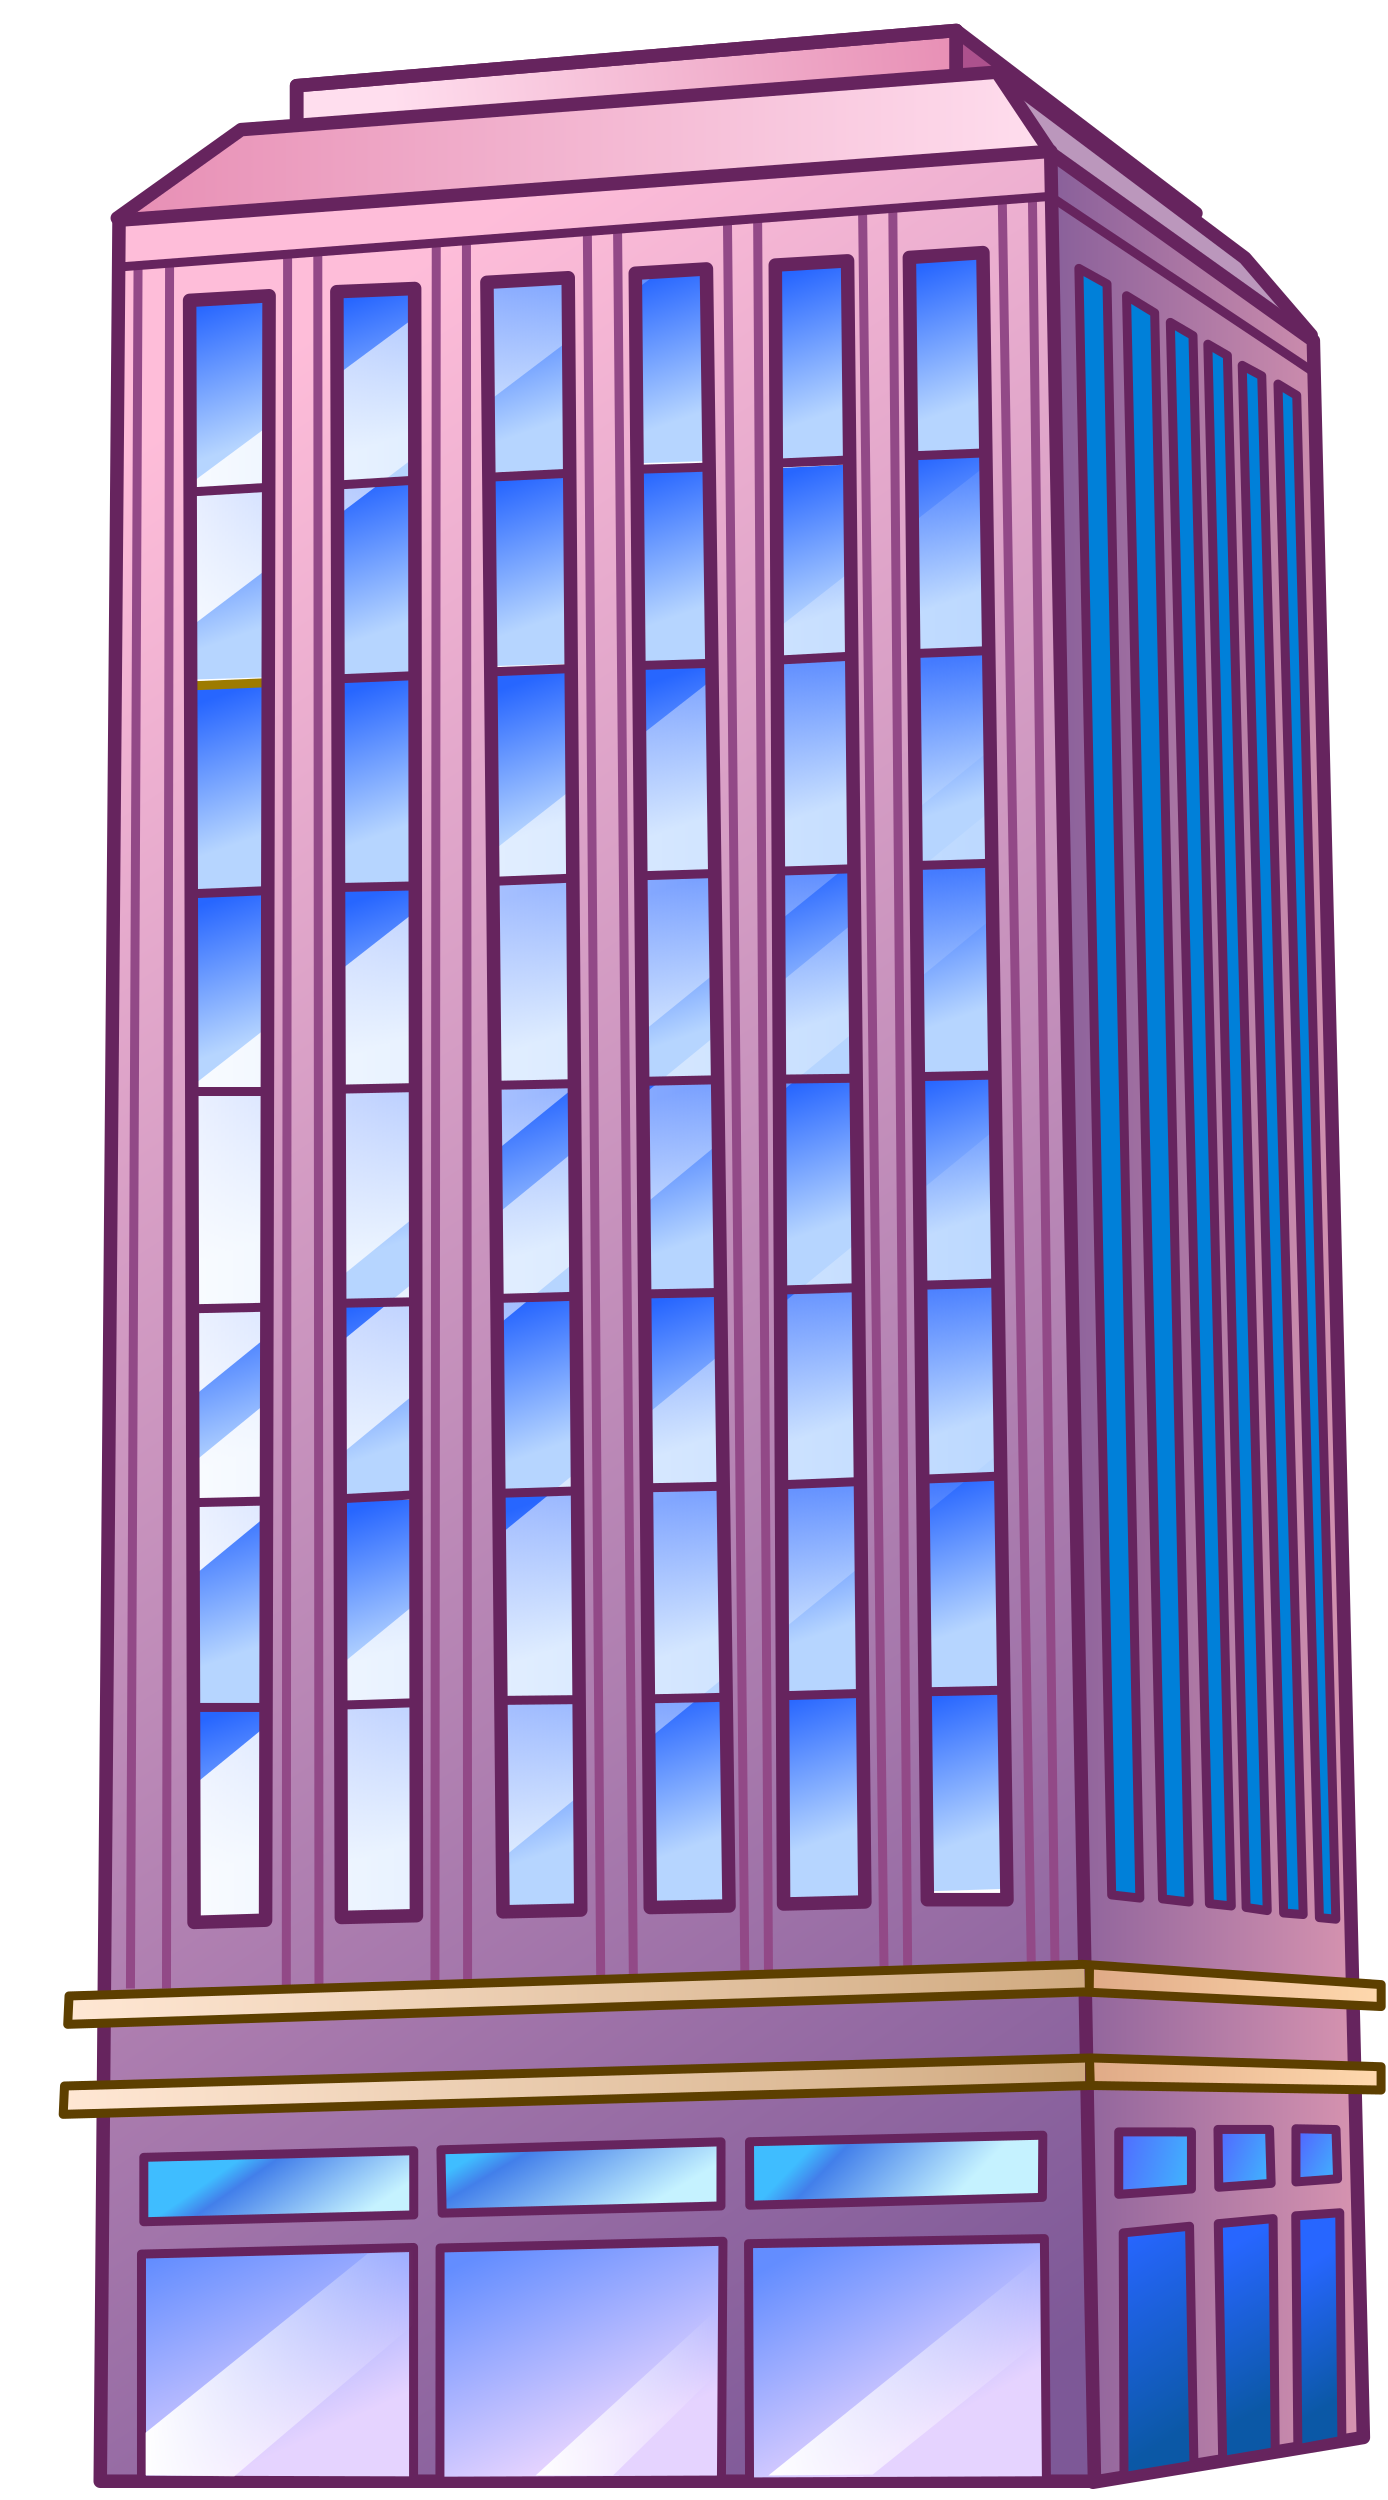
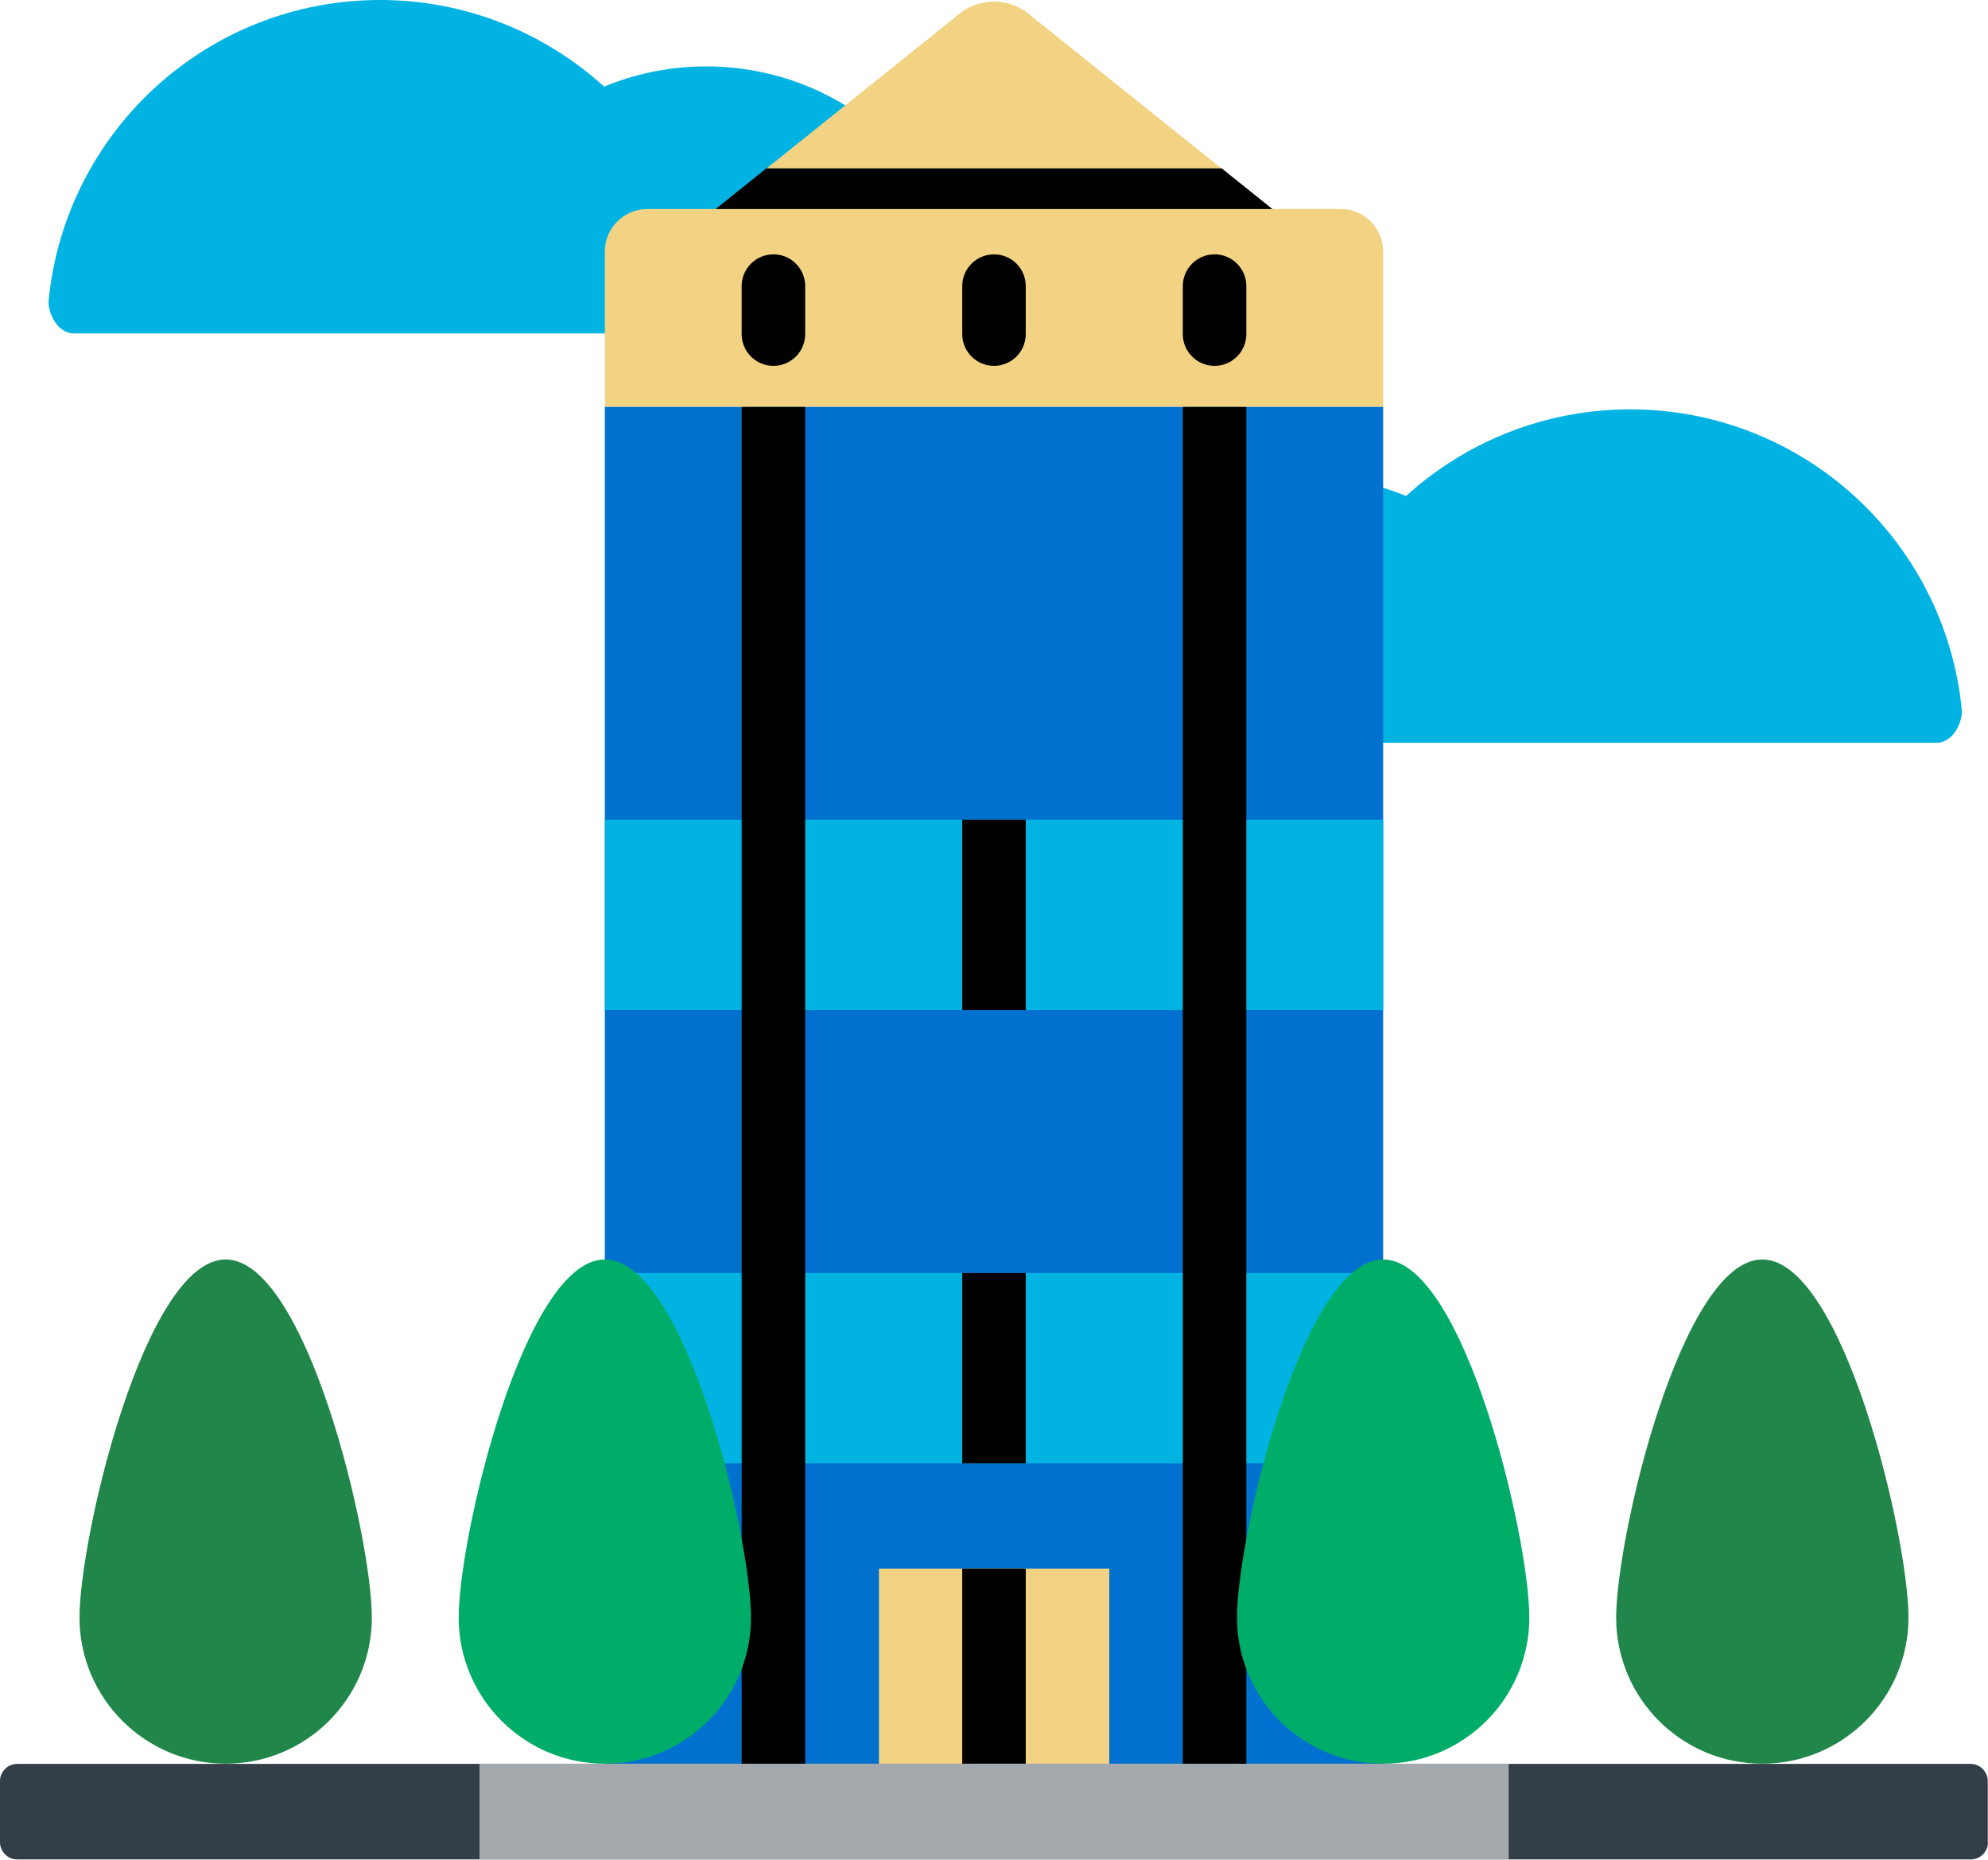
- <svg xmlns="http://www.w3.org/2000/svg" xmlns:xlink="http://www.w3.org/1999/xlink" width="293.65" height="529.13" version="1.1" viewBox="0 0 77.694 140">
-   <defs>
-     <linearGradient id="linearGradient8327" x1="1545.7" x2="1292.3" y1="3024.2" y2="3049.1" gradientTransform="matrix(.12613 0 0 .12613 -140.76 -373.3)" gradientUnits="userSpaceOnUse" xlink:href="#linearGradient9297" />
-     <linearGradient id="linearGradient9297">
-       <stop stop-color="#e78eb4" offset="0" />
-       <stop stop-color="#ffdeee" offset="1" />
-     </linearGradient>
-     <linearGradient id="linearGradient7503" x1="1739.1" x2="1562.5" y1="3345.5" y2="3345.5" gradientTransform="matrix(.12613 0 0 .12613 -140.76 -373.3)" gradientUnits="userSpaceOnUse">
-       <stop stop-color="#e29bb3" offset="0" />
-       <stop stop-color="#7d5897" offset="1" />
-     </linearGradient>
-     <linearGradient id="linearGradient9303" x1="1168.1" x2="1582.3" y1="1002.4" y2="1002.4" gradientTransform="matrix(.12613 0 0 .12613 -140.76 -114.99)" gradientUnits="userSpaceOnUse" xlink:href="#linearGradient9297" />
-     <linearGradient id="linearGradient7595" x1="1597" x2="1729.6" y1="3867" y2="3867" gradientTransform="matrix(.12613 0 0 .12613 -140.76 -373.3)" gradientUnits="userSpaceOnUse" xlink:href="#linearGradient7589" />
-     <linearGradient id="linearGradient7589">
-       <stop stop-color="#dfa986" offset="0" />
-       <stop stop-color="#ffd9ae" offset="1" />
-     </linearGradient>
-     <linearGradient id="linearGradient7628" x1="1597.5" x2="1728.1" y1="3907" y2="3907" gradientTransform="matrix(.12613 0 0 .12613 -140.76 -373.3)" gradientUnits="userSpaceOnUse" xlink:href="#linearGradient7589" />
-     <linearGradient id="linearGradient9378" x1="1163.3" x2="1593.6" y1="1611.7" y2="1611.7" gradientTransform="matrix(.12613 0 0 .12613 -140.76 -114.99)" gradientUnits="userSpaceOnUse" xlink:href="#linearGradient6970" />
-     <linearGradient id="linearGradient6970">
-       <stop stop-color="#fff" offset="0" />
-       <stop stop-color="#fff" stop-opacity="0" offset="1" />
-     </linearGradient>
-     <linearGradient id="linearGradient9340" x1="1167.5" x2="1488.1" y1="3176.3" y2="3176.3" gradientTransform="matrix(.12613 0 0 .12613 -140.76 -373.3)" gradientUnits="userSpaceOnUse" xlink:href="#linearGradient6970" />
-     <linearGradient id="linearGradient9330" x1="1164.7" x2="1590.2" y1="3553.9" y2="3553.9" gradientTransform="matrix(.12613 0 0 .12613 -140.76 -377.84)" gradientUnits="userSpaceOnUse" xlink:href="#linearGradient6970" />
-     <linearGradient id="linearGradient9316" x1="1163.7" x2="1586.7" y1="3375.5" y2="3375.5" gradientTransform="matrix(.12613 0 0 .12613 -140.76 -373.3)" gradientUnits="userSpaceOnUse" xlink:href="#linearGradient6970" />
-     <linearGradient id="linearGradient9254" x1="1204.5" x2="1226.1" y1="3122" y2="3182.8" gradientTransform="matrix(.12613 0 0 .12613 -100.4 -295.1)" gradientUnits="userSpaceOnUse" xlink:href="#linearGradient9035" />
-     <linearGradient id="linearGradient9035">
-       <stop stop-color="#2766ff" offset="0" />
-       <stop stop-color="#b6d5ff" offset="1" />
-     </linearGradient>
-     <linearGradient id="linearGradient9252" x1="1204.5" x2="1226.1" y1="3122" y2="3182.8" gradientTransform="matrix(.12613 0 0 .12613 -107.71 -295.35)" gradientUnits="userSpaceOnUse" xlink:href="#linearGradient9035" />
-     <linearGradient id="linearGradient9250" x1="1204.5" x2="1226.1" y1="3122" y2="3182.8" gradientTransform="matrix(.12613 0 0 .12613 -115.53 -294.85)" gradientUnits="userSpaceOnUse" xlink:href="#linearGradient9035" />
-     <linearGradient id="linearGradient9248" x1="1204.5" x2="1226.1" y1="3122" y2="3182.8" gradientTransform="matrix(.12613 0 0 .12613 -123.35 -294.6)" gradientUnits="userSpaceOnUse" xlink:href="#linearGradient9035" />
-     <linearGradient id="linearGradient9246" x1="1204.5" x2="1226.1" y1="3122" y2="3182.8" gradientTransform="matrix(.12613 0 0 .12613 -132.68 -294.6)" gradientUnits="userSpaceOnUse" xlink:href="#linearGradient9035" />
-     <linearGradient id="linearGradient9233" x1="1204.5" x2="1226.1" y1="3122" y2="3182.8" gradientTransform="matrix(.12613 0 0 .12613 -100.4 -306.96)" gradientUnits="userSpaceOnUse" xlink:href="#linearGradient9035" />
-     <linearGradient id="linearGradient9231" x1="1204.5" x2="1226.1" y1="3122" y2="3182.8" gradientTransform="matrix(.12613 0 0 .12613 -107.71 -306.96)" gradientUnits="userSpaceOnUse" xlink:href="#linearGradient9035" />
-     <linearGradient id="linearGradient9229" x1="1204.5" x2="1226.1" y1="3122" y2="3182.8" gradientTransform="matrix(.12613 0 0 .12613 -115.78 -305.95)" gradientUnits="userSpaceOnUse" xlink:href="#linearGradient9035" />
-     <linearGradient id="linearGradient9227" x1="1204.5" x2="1226.1" y1="3122" y2="3182.8" gradientTransform="matrix(.12613 0 0 .12613 -123.86 -305.7)" gradientUnits="userSpaceOnUse" xlink:href="#linearGradient9035" />
-     <linearGradient id="linearGradient9225" x1="1204.5" x2="1226.1" y1="3122" y2="3182.8" gradientTransform="matrix(.12613 0 0 .12613 -132.68 -305.7)" gradientUnits="userSpaceOnUse" xlink:href="#linearGradient9035" />
-     <linearGradient id="linearGradient9213" x1="1204.5" x2="1226.1" y1="3122" y2="3182.8" gradientTransform="matrix(.12613 0 0 .12613 -100.65 -318.31)" gradientUnits="userSpaceOnUse" xlink:href="#linearGradient9035" />
-     <linearGradient id="linearGradient9210" x1="1204.5" x2="1226.1" y1="3122" y2="3182.8" gradientTransform="matrix(.12613 0 0 .12613 -107.71 -318.31)" gradientUnits="userSpaceOnUse" xlink:href="#linearGradient9035" />
-     <linearGradient id="linearGradient9208" x1="1204.5" x2="1226.1" y1="3122" y2="3182.8" gradientTransform="matrix(.12613 0 0 .12613 -115.78 -317.3)" gradientUnits="userSpaceOnUse" xlink:href="#linearGradient9035" />
-     <linearGradient id="linearGradient9206" x1="1204.5" x2="1226.1" y1="3122" y2="3182.8" gradientTransform="matrix(.12613 0 0 .12613 -123.86 -317.05)" gradientUnits="userSpaceOnUse" xlink:href="#linearGradient9035" />
-     <linearGradient id="linearGradient9204" x1="1204.5" x2="1226.1" y1="3122" y2="3182.8" gradientTransform="matrix(.12613 0 0 .12613 -132.68 -317.05)" gradientUnits="userSpaceOnUse" xlink:href="#linearGradient9035" />
-     <linearGradient id="linearGradient9192" x1="1204.5" x2="1226.1" y1="3122" y2="3182.8" gradientTransform="matrix(.12613 0 0 .12613 -100.65 -329.66)" gradientUnits="userSpaceOnUse" xlink:href="#linearGradient9035" />
-     <linearGradient id="linearGradient9190" x1="1204.5" x2="1226.1" y1="3122" y2="3182.8" gradientTransform="matrix(.12613 0 0 .12613 -107.71 -329.66)" gradientUnits="userSpaceOnUse" xlink:href="#linearGradient9035" />
-     <linearGradient id="linearGradient9188" x1="1204.5" x2="1226.1" y1="3122" y2="3182.8" gradientTransform="matrix(.12613 0 0 .12613 -115.78 -328.65)" gradientUnits="userSpaceOnUse" xlink:href="#linearGradient9035" />
-     <linearGradient id="linearGradient9186" x1="1204.5" x2="1226.1" y1="3122" y2="3182.8" gradientTransform="matrix(.12613 0 0 .12613 -123.86 -328.4)" gradientUnits="userSpaceOnUse" xlink:href="#linearGradient9035" />
-     <linearGradient id="linearGradient9184" x1="1204.5" x2="1226.1" y1="3122" y2="3182.8" gradientTransform="matrix(.12613 0 0 .12613 -132.68 -328.4)" gradientUnits="userSpaceOnUse" xlink:href="#linearGradient9035" />
-     <linearGradient id="linearGradient9172" x1="1204.5" x2="1226.1" y1="3122" y2="3182.8" gradientTransform="matrix(.12613 0 0 .12613 -100.65 -341.26)" gradientUnits="userSpaceOnUse" xlink:href="#linearGradient9035" />
-     <linearGradient id="linearGradient9170" x1="1204.5" x2="1226.1" y1="3122" y2="3182.8" gradientTransform="matrix(.12613 0 0 .12613 -107.71 -341.26)" gradientUnits="userSpaceOnUse" xlink:href="#linearGradient9035" />
-     <linearGradient id="linearGradient9168" x1="1204.5" x2="1226.1" y1="3122" y2="3182.8" gradientTransform="matrix(.12613 0 0 .12613 -115.78 -340.26)" gradientUnits="userSpaceOnUse" xlink:href="#linearGradient9035" />
-     <linearGradient id="linearGradient9166" x1="1204.5" x2="1226.1" y1="3122" y2="3182.8" gradientTransform="matrix(.12613 0 0 .12613 -123.86 -340)" gradientUnits="userSpaceOnUse" xlink:href="#linearGradient9035" />
-     <linearGradient id="linearGradient9164" x1="1204.5" x2="1226.1" y1="3122" y2="3182.8" gradientTransform="matrix(.12613 0 0 .12613 -132.68 -339.75)" gradientUnits="userSpaceOnUse" xlink:href="#linearGradient9035" />
-     <linearGradient id="linearGradient9149" x1="1204.5" x2="1226.1" y1="3122" y2="3182.8" gradientTransform="matrix(.12613 0 0 .12613 -100.65 -353.12)" gradientUnits="userSpaceOnUse" xlink:href="#linearGradient9035" />
-     <linearGradient id="linearGradient9147" x1="1204.5" x2="1226.1" y1="3122" y2="3182.8" gradientTransform="matrix(.12613 0 0 .12613 -107.71 -353.12)" gradientUnits="userSpaceOnUse" xlink:href="#linearGradient9035" />
-     <linearGradient id="linearGradient9145" x1="1204.5" x2="1226.1" y1="3122" y2="3182.8" gradientTransform="matrix(.12613 0 0 .12613 -115.78 -352.11)" gradientUnits="userSpaceOnUse" xlink:href="#linearGradient9035" />
-     <linearGradient id="linearGradient9143" x1="1204.5" x2="1226.1" y1="3122" y2="3182.8" gradientTransform="matrix(.12613 0 0 .12613 -123.86 -351.86)" gradientUnits="userSpaceOnUse" xlink:href="#linearGradient9035" />
-     <linearGradient id="linearGradient9141" x1="1204.5" x2="1226.1" y1="3122" y2="3182.8" gradientTransform="matrix(.12613 0 0 .12613 -132.68 -351.61)" gradientUnits="userSpaceOnUse" xlink:href="#linearGradient9035" />
-     <linearGradient id="linearGradient9129" x1="1204.5" x2="1226.1" y1="3122" y2="3182.8" gradientTransform="matrix(.12613 0 0 .12613 -100.65 -364.72)" gradientUnits="userSpaceOnUse" xlink:href="#linearGradient9035" />
-     <linearGradient id="linearGradient9127" x1="1204.5" x2="1226.1" y1="3122" y2="3182.8" gradientTransform="matrix(.12613 0 0 .12613 -100.9 -375.32)" gradientUnits="userSpaceOnUse" xlink:href="#linearGradient9035" />
-     <linearGradient id="linearGradient9121" x1="1204.5" x2="1226.1" y1="3122" y2="3182.8" gradientTransform="matrix(.12613 0 0 .12613 -107.71 -363.97)" gradientUnits="userSpaceOnUse" xlink:href="#linearGradient9035" />
-     <linearGradient id="linearGradient9119" x1="1204.5" x2="1226.1" y1="3122" y2="3182.8" gradientTransform="matrix(.12613 0 0 .12613 -107.96 -375.07)" gradientUnits="userSpaceOnUse" xlink:href="#linearGradient9035" />
-     <linearGradient id="linearGradient9112" x1="1204.5" x2="1226.1" y1="3122" y2="3182.8" gradientTransform="matrix(.12613 0 0 .12613 -115.78 -363.97)" gradientUnits="userSpaceOnUse" xlink:href="#linearGradient9035" />
-     <linearGradient id="linearGradient9110" x1="1204.5" x2="1226.1" y1="3122" y2="3182.8" gradientTransform="matrix(.12613 0 0 .12613 -116.04 -374.81)" gradientUnits="userSpaceOnUse" xlink:href="#linearGradient9035" />
-     <linearGradient id="linearGradient9104" x1="1204.5" x2="1226.1" y1="3122" y2="3182.8" gradientTransform="matrix(.12613 0 0 .12613 -123.86 -363.46)" gradientUnits="userSpaceOnUse" xlink:href="#linearGradient9035" />
-     <linearGradient id="linearGradient9102" x1="1204.5" x2="1226.1" y1="3122" y2="3182.8" gradientTransform="matrix(.12613 0 0 .12613 -124.11 -374.31)" gradientUnits="userSpaceOnUse" xlink:href="#linearGradient9035" />
-     <linearGradient id="linearGradient9096" x1="1204.5" x2="1226.1" y1="3122" y2="3182.8" gradientTransform="matrix(.12613 0 0 .12613 -132.68 -362.96)" gradientUnits="userSpaceOnUse" xlink:href="#linearGradient9035" />
-     <linearGradient id="linearGradient9094" x1="1204.5" x2="1226.1" y1="3122" y2="3182.8" gradientTransform="matrix(.12613 0 0 .12613 -132.68 -373.55)" gradientUnits="userSpaceOnUse" xlink:href="#linearGradient9035" />
-     <linearGradient id="linearGradient9069" x1="1204.5" x2="1226.1" y1="3122" y2="3182.8" gradientTransform="matrix(.12613 0 0 .12613 -140.76 -294.09)" gradientUnits="userSpaceOnUse" xlink:href="#linearGradient9035" />
-     <linearGradient id="linearGradient9065" x1="1204.5" x2="1226.1" y1="3122" y2="3182.8" gradientTransform="matrix(.12613 0 0 .12613 -140.76 -305.7)" gradientUnits="userSpaceOnUse" xlink:href="#linearGradient9035" />
-     <linearGradient id="linearGradient9061" x1="1204.5" x2="1226.1" y1="3122" y2="3182.8" gradientTransform="matrix(.12613 0 0 .12613 -140.76 -316.8)" gradientUnits="userSpaceOnUse" xlink:href="#linearGradient9035" />
-     <linearGradient id="linearGradient9057" x1="1204.5" x2="1226.1" y1="3122" y2="3182.8" gradientTransform="matrix(.12613 0 0 .12613 -140.76 -328.4)" gradientUnits="userSpaceOnUse" xlink:href="#linearGradient9035" />
-     <linearGradient id="linearGradient9053" x1="1204.5" x2="1226.1" y1="3122" y2="3182.8" gradientTransform="matrix(.12613 0 0 .12613 -140.76 -339.75)" gradientUnits="userSpaceOnUse" xlink:href="#linearGradient9035" />
-     <linearGradient id="linearGradient9049" x1="1204.5" x2="1226.1" y1="3122" y2="3182.8" gradientTransform="matrix(.12613 0 0 .12613 -140.76 -351.1)" gradientUnits="userSpaceOnUse" xlink:href="#linearGradient9035" />
-     <linearGradient id="linearGradient9045" x1="1204.5" x2="1226.1" y1="3122" y2="3182.8" gradientTransform="matrix(.12613 0 0 .12613 -140.76 -362.71)" gradientUnits="userSpaceOnUse" xlink:href="#linearGradient9035" />
-     <linearGradient id="linearGradient9041" x1="1204.5" x2="1226.1" y1="3122" y2="3182.8" gradientTransform="matrix(.12613 0 0 .12613 -140.76 -373.3)" gradientUnits="userSpaceOnUse" xlink:href="#linearGradient9035" />
-     <linearGradient id="linearGradient7515" x1="1457.2" x2="1577.9" y1="4036.4" y2="4036.4" gradientTransform="matrix(.12613 0 0 .12613 -140.76 -373.3)" gradientUnits="userSpaceOnUse" xlink:href="#linearGradient6970" />
-     <linearGradient id="linearGradient7504" x1="1353.8" x2="1433.3" y1="4052.4" y2="4052.4" gradientTransform="matrix(.12613 0 0 .12613 -140.76 -373.3)" gradientUnits="userSpaceOnUse" xlink:href="#linearGradient6970" />
-     <linearGradient id="linearGradient7489" x1="1179.9" x2="1299.6" y1="4036.4" y2="4036.4" gradientTransform="matrix(.12613 0 0 .12613 -140.76 -373.3)" gradientUnits="userSpaceOnUse" xlink:href="#linearGradient6970" />
-     <linearGradient id="linearGradient7567" x1="1689.4" x2="1711.9" y1="3943" y2="3955" gradientTransform="matrix(.12613 0 0 .12613 -140.76 -373.3)" gradientUnits="userSpaceOnUse" xlink:href="#linearGradient7546" />
-     <linearGradient id="linearGradient7546">
-       <stop stop-color="#506cff" offset="0" />
-       <stop stop-color="#3fbdfd" offset="1" />
-     </linearGradient>
-     <linearGradient id="linearGradient7558" x1="1654.8" x2="1682.4" y1="3944.3" y2="3955.1" gradientTransform="matrix(.12613 0 0 .12613 -140.76 -373.3)" gradientUnits="userSpaceOnUse" xlink:href="#linearGradient7546" />
-     <linearGradient id="linearGradient7543" x1="1610.7" x2="1648.2" y1="3946.4" y2="3956" gradientTransform="matrix(.12613 0 0 .12613 -140.76 -373.3)" gradientUnits="userSpaceOnUse" xlink:href="#linearGradient7546" />
-     <linearGradient id="linearGradient7482" x1="1693.5" x2="1724.1" y1="3993.1" y2="4042.4" gradientTransform="matrix(.12613 0 0 .12613 -140.76 -373.3)" gradientUnits="userSpaceOnUse" xlink:href="#linearGradient7488" />
-     <linearGradient id="linearGradient7488">
-       <stop stop-color="#2766ff" offset="0" />
-       <stop stop-color="#0b58a6" offset="1" />
-     </linearGradient>
-     <linearGradient id="linearGradient7484" x1="1653.2" x2="1687.6" y1="3988.4" y2="4049" gradientTransform="matrix(.12613 0 0 .12613 -140.76 -373.3)" gradientUnits="userSpaceOnUse" xlink:href="#linearGradient7488" />
-     <linearGradient id="linearGradient7486" x1="1605.8" x2="1652" y1="3984.9" y2="4058" gradientTransform="matrix(.12613 0 0 .12613 -140.76 -373.3)" gradientUnits="userSpaceOnUse" xlink:href="#linearGradient7488" />
-     <linearGradient id="linearGradient7454" x1="1534.1" x2="1489.7" y1="3967.3" y2="3925" gradientTransform="matrix(.12613 0 0 .12613 -140.76 -373.3)" gradientUnits="userSpaceOnUse" xlink:href="#linearGradient7197-9" />
-     <linearGradient id="linearGradient7197-9">
-       <stop stop-color="#c5f2ff" offset="0" />
-       <stop stop-color="#427fea" offset=".817" />
-       <stop stop-color="#3fbdff" offset="1" />
-     </linearGradient>
-     <linearGradient id="linearGradient7456" x1="1386.3" x2="1356.7" y1="3975.4" y2="3925.3" gradientTransform="matrix(.12613 0 0 .12613 -140.76 -373.3)" gradientUnits="userSpaceOnUse" xlink:href="#linearGradient7197-9" />
-     <linearGradient id="linearGradient7458" x1="1261.3" x2="1232" y1="3980.2" y2="3938" gradientTransform="matrix(.12613 0 0 .12613 -140.76 -373.3)" gradientUnits="userSpaceOnUse" xlink:href="#linearGradient7197-9" />
-     <linearGradient id="linearGradient7441" x1="1519.4" x2="1472.7" y1="4069.1" y2="3984" gradientTransform="matrix(.12613 0 0 .12613 -140.76 -373.3)" gradientUnits="userSpaceOnUse" xlink:href="#linearGradient9163" />
-     <linearGradient id="linearGradient9163">
-       <stop stop-color="#e5d3ff" offset="0" />
-       <stop stop-color="#638dff" offset="1" />
-     </linearGradient>
-     <linearGradient id="linearGradient7444" x1="1383.5" x2="1341.8" y1="4071" y2="3981.2" gradientTransform="matrix(.12613 0 0 .12613 -140.76 -373.3)" gradientUnits="userSpaceOnUse" xlink:href="#linearGradient9163" />
-     <linearGradient id="linearGradient7446" x1="1246.7" x2="1204.4" y1="4071.6" y2="3979.6" gradientTransform="matrix(.12613 0 0 .12613 -140.76 -373.3)" gradientUnits="userSpaceOnUse" xlink:href="#linearGradient9163" />
-     <linearGradient id="linearGradient7669" x1="1146.1" x2="1598.3" y1="3871.5" y2="3871.5" gradientTransform="matrix(.12613 0 0 .12613 -140.76 -373.3)" gradientUnits="userSpaceOnUse" xlink:href="#linearGradient7661" />
-     <linearGradient id="linearGradient7661">
-       <stop stop-color="#ffe7d4" offset="0" />
-       <stop stop-color="#d0aa80" offset="1" />
-     </linearGradient>
-     <linearGradient id="linearGradient7667" x1="1144.4" x2="1598.3" y1="3912.2" y2="3912.2" gradientTransform="matrix(.12613 0 0 .12613 -140.76 -373.3)" gradientUnits="userSpaceOnUse" xlink:href="#linearGradient7661" />
-     <linearGradient id="linearGradient9368" x1="1222.3" x2="1734.5" y1="3154.2" y2="3935.6" gradientTransform="matrix(.12613 0 0 .12613 -140.76 -373.3)" gradientUnits="userSpaceOnUse">
-       <stop stop-color="#febdd9" offset="0" />
-       <stop stop-color="#7d5897" offset="1" />
-     </linearGradient>
-   </defs>
-   <g transform="translate(0 -3.3125)">
-     <path d="m56.214 7.933 2.602 4.024 14.605 10.15-3.774-4.331z" fill="#bb97bc" />
-     <path d="m6.569 15.524 6.933-4.952 42.327-3.219 2.985 4.466" color="#000000" fill="url(#linearGradient9303)" />
-     <rect y="3.312" width="77.694" height="140" color="#000000" fill="none" />
-     <g>
-       <path d="m61.476 142.2 14.795-2.414-2.786-117.68-14.856-10.276z" fill="url(#linearGradient7503)" />
-       <path d="m53.581 7.572v-2.351l2.83 2.22z" fill="#ac518d" />
-       <path d="m16.609 10.328v-2.216l36.94-2.847v2.231" color="#000000" fill="url(#linearGradient8327)" />
-     </g>
-     <g fill="none" stroke="#66245e" stroke-linecap="round" stroke-linejoin="round" stroke-width=".757">
-       <path d="m58.84 11.886 14.707 10.505 2.801 117.42-15.14 2.508" color="#000000" />
-       <path d="m53.549 5.033 13.422 10.22" color="#000000" />
-       <path d="m16.609 10.204v-2.093l36.94-3.093v2.231" color="#000000" />
-       <path d="m16.609 10.204v-2.093l36.94-3.093v2.231" color="#000000" />
-       <path d="m55.843 7.353 13.871 10.409 3.709 4.319" color="#000000" />
-     </g>
-     <g>
-       <path d="m10.592 30.777 4.345-0.131 0.044-10.68-4.246 0.219z" fill="url(#linearGradient9041)" />
-       <path d="m10.592 41.372 4.345-0.131 0.044-10.68-4.246 0.219z" fill="url(#linearGradient9045)" />
-       <path d="m10.592 53.227 4.345-0.131 0.044-11.437-4.246 0.219z" fill="url(#linearGradient9049)" />
-       <path d="m10.592 64.579 4.345-0.131 0.044-11.185-4.246 0.219z" fill="url(#linearGradient9053)" />
-       <path d="m10.592 76.687 4.345-0.131 0.044-12.194-4.246-0.033z" fill="url(#linearGradient9057)" />
-       <path d="m10.592 87.534 4.345-0.131 0.044-10.932-4.246-0.033z" fill="url(#linearGradient9061)" />
-       <path d="m10.592 98.885 4.345-0.131 0.044-11.437-4.246-0.033z" fill="url(#linearGradient9065)" />
-       <path d="m10.592 110.99 4.345-0.131 0.044-11.941-4.246-0.033z" fill="url(#linearGradient9069)" />
-       <path d="m18.664 30.525 4.345-0.131 0.044-10.932-4.246 0.219z" fill="url(#linearGradient9094)" />
-       <path d="m18.664 41.119 4.345-0.131 0.044-10.68-4.246 0.219z" fill="url(#linearGradient9096)" />
-       <path d="m27.241 29.768 4.345-0.131 0.044-10.68-4.246 0.219z" fill="url(#linearGradient9102)" />
-       <path d="m27.493 40.615 4.345-0.131 0.044-10.68-4.246 0.219z" fill="url(#linearGradient9104)" />
-       <path d="m35.313 29.263 4.345-0.131 0.044-10.68-4.246 0.219z" fill="url(#linearGradient9110)" />
-       <path d="m35.817 40.363 4.345-0.131-0.208-10.932-4.246 0.219z" fill="url(#linearGradient9112)" />
-       <path d="m43.385 29.011 4.345-0.131 0.044-10.68-4.246 0.219z" fill="url(#linearGradient9119)" />
-       <path d="m43.637 40.11 4.345-0.131 0.044-10.68-4.246 0.219z" fill="url(#linearGradient9121)" />
-       <path d="m50.7 28.759 4.345-0.131-0.208-10.932-4.246 0.219z" fill="url(#linearGradient9127)" />
-       <path d="m50.952 39.858 4.345-0.131-0.208-10.932-4.246 0.219z" fill="url(#linearGradient9129)" />
-       <path d="m18.916 52.975 4.345-0.131-0.208-11.689-4.246 0.219z" fill="url(#linearGradient9141)" />
-       <path d="m27.745 52.471 4.345-0.131-0.208-11.689-4.246 0.219z" fill="url(#linearGradient9143)" />
-       <path d="m35.817 52.218 4.345-0.131-0.208-11.689-4.246 0.219z" fill="url(#linearGradient9145)" />
-       <path d="m43.637 52.218 4.345-0.131-0.208-11.941-4.246 0.219z" fill="url(#linearGradient9147)" />
-       <path d="m50.952 51.714 4.345-0.131-0.208-11.941-4.246 0.219z" fill="url(#linearGradient9149)" />
-       <path d="m18.916 64.326 4.345-0.131-0.208-11.185-4.246 0.219z" fill="url(#linearGradient9164)" />
-       <path d="m27.745 64.074 4.345-0.131-0.208-11.437-4.246 0.219z" fill="url(#linearGradient9166)" />
-       <path d="m36.069 63.822 4.345-0.131-0.461-11.437-4.246 0.219z" fill="url(#linearGradient9168)" />
-       <path d="m43.637 63.822 4.345-0.131-0.208-11.689-4.246 0.219z" fill="url(#linearGradient9170)" />
-       <path d="m51.205 63.57 4.345-0.131-0.208-11.941-4.246 0.219z" fill="url(#linearGradient9172)" />
-       <path d="m18.916 76.182 4.345-0.131-0.208-11.689-4.246-0.033z" fill="url(#linearGradient9184)" />
-       <path d="m27.997 75.93 4.345-0.131-0.208-11.689-4.246 0.219z" fill="url(#linearGradient9186)" />
-       <path d="m36.069 75.678 4.345-0.131-0.208-11.689-4.246 0.219z" fill="url(#linearGradient9188)" />
-       <path d="m43.889 75.426 4.345-0.131-0.208-11.689-4.246 0.219z" fill="url(#linearGradient9190)" />
-       <path d="m51.457 75.173 4.345-0.131-0.208-11.689-4.246 0.219z" fill="url(#linearGradient9192)" />
-       <path d="m18.916 87.029 4.345-0.131-0.208-10.68-4.246-0.033z" fill="url(#linearGradient9204)" />
-       <path d="m27.997 86.777 4.345-0.131-0.208-10.68-4.246 0.219z" fill="url(#linearGradient9206)" />
-       <path d="m36.069 86.525 4.345-0.131-0.208-10.68-4.246 0.219z" fill="url(#linearGradient9208)" />
-       <path d="m43.889 86.272 4.345-0.131-0.208-10.68-4.246 0.219z" fill="url(#linearGradient9210)" />
-       <path d="m51.457 86.02 4.345-0.131 0.044-10.68-4.498 0.219z" fill="url(#linearGradient9213)" />
-       <path d="m18.916 98.633 4.345-0.131 0.044-11.185-4.246-0.033z" fill="url(#linearGradient9225)" />
-       <path d="m28.25 98.633 4.345-0.131-0.208-11.689-4.246 0.219z" fill="url(#linearGradient9227)" />
-       <path d="m36.322 98.381 4.345-0.131-0.208-11.689-4.246 0.219z" fill="url(#linearGradient9229)" />
-       <path d="m43.889 98.128 4.345-0.131-0.208-11.689-4.246 0.219z" fill="url(#linearGradient9231)" />
-       <path d="m51.709 97.876 4.345-0.131 0.044-11.689-4.498 0.219z" fill="url(#linearGradient9233)" />
-       <path d="m18.916 110.74 4.345-0.131-0.208-11.941-4.246-0.033z" fill="url(#linearGradient9246)" />
-       <path d="m28.502 110.49 4.093-0.131 0.044-11.941-4.246 0.219z" fill="url(#linearGradient9248)" />
-       <path d="m36.46 110.19 4.345-0.131-0.234-11.828-4.246 0.219z" fill="url(#linearGradient9250)" />
-       <path d="m43.889 109.98 4.345-0.131 0.044-11.689-4.498 0.219z" fill="url(#linearGradient9252)" />
-       <path d="m51.709 109.23 4.345-0.131 0.296-10.932-4.498-0.033z" fill="url(#linearGradient9254)" />
-       <path d="m6.074 67.792 52.74-41.22 0.495 15.599-53.235 43.201z" fill="url(#linearGradient9316)" />
-       <path d="m6.139 89.048 53.324-43.596 0.35 5.778-53.576 44.121z" fill="url(#linearGradient9330)" />
-       <path d="m6.489 41.588 37.67-28.539-11.03 0.7-26.464 19.609z" fill="url(#linearGradient9340)" />
-       <path d="m5.964 107.28 53.926-44.121 0.35 18.034-38.869 31.69-15.407 0.525z" fill="url(#linearGradient9378)" />
-       <path d="m60.733 118.55 0.062 1.548 16.404 0.31v-1.52z" fill="url(#linearGradient7628)" />
-       <path d="m60.795 113.23-0.124 1.548 16.652 0.867 0.062-1.3z" fill="url(#linearGradient7595)" />
-     </g>
-     <g fill="none" stroke-width=".504">
-       <g stroke="#66245e">
-         <path d="m10.779 98.929h4.071" color="#000000" />
-         <path d="m19.095 98.797 4.202-0.131" color="#000000" />
-         <path d="m28.123 98.535 4.279-0.044" color="#000000" />
-         <path d="m36.297 98.447 4.421-0.088" color="#000000" />
-         <path d="m43.826 98.272 4.508-0.131" color="#000000" />
-         <path d="m51.792 98.053 4.377-0.088" color="#000000" />
-         <path d="m51.617 86.147 4.421-0.175" color="#000000" />
-         <path d="m43.826 86.454 4.377-0.175" color="#000000" />
-         <path d="m36.166 86.629 4.377-0.088" color="#000000" />
-         <path d="m28.079 86.935 4.235-0.131" color="#000000" />
-         <path d="m19.052 87.242 4.202-0.219" color="#000000" />
-         <path d="m10.735 87.461 4.071-0.088" color="#000000" />
-         <path d="m10.735 76.605 4.202-0.088" color="#000000" />
-         <path d="m18.964 76.299 4.246-0.088" color="#000000" />
-         <path d="m28.068 76.018 4.114-0.113" color="#000000" />
-         <path d="m36.079 75.774 4.333-0.088" color="#000000" />
-         <path d="m43.695 75.555 4.333-0.131" color="#000000" />
-         <path d="m51.355 75.292 4.465-0.131" color="#000000" />
-         <path d="m51.18 63.605 4.508-0.088" color="#000000" />
-         <path d="m43.695 63.743 4.246-0.05" color="#000000" />
-         <path d="m35.947 63.868 4.29-0.088" color="#000000" />
-         <path d="m27.893 64.087 4.202-0.088" color="#000000" />
-         <path d="m18.964 64.306 4.29-0.088" color="#000000" />
-         <path d="m10.691 64.437h4.246" color="#000000" />
-         <path d="m10.691 53.363 4.29-0.175" color="#000000" />
-         <path d="m18.92 53.013 4.29-0.088" color="#000000" />
-         <path d="m27.718 52.662 4.377-0.175" color="#000000" />
-         <path d="m35.86 52.356 4.246-0.131" color="#000000" />
-         <path d="m43.695 52.093 4.158-0.131" color="#000000" />
-         <path d="m51.005 51.787 4.465-0.131" color="#000000" />
-         <path d="m50.786 39.925 4.552-0.175" color="#000000" />
-         <path d="m43.607 40.275 4.114-0.219" color="#000000" />
-         <path d="m35.728 40.582 4.333-0.131" color="#000000" />
-         <path d="m27.587 40.932 4.333-0.175" color="#000000" />
-         <path d="m18.92 41.326 4.29-0.175" color="#000000" />
-       </g>
-       <path d="m10.691 41.72 4.246-0.175" color="#000000" stroke="#9d7b00" />
-       <g stroke="#66245e">
-         <path d="m10.604 30.864 4.421-0.263" color="#000000" />
-         <path d="m18.92 30.471 4.246-0.263" color="#000000" />
-         <path d="m27.412 30.033 4.465-0.219" color="#000000" />
-         <path d="m35.597 29.595 4.29-0.131" color="#000000" />
-         <path d="m43.52 29.245 4.071-0.175" color="#000000" />
-         <path d="m50.698 28.851 4.465-0.175" color="#000000" />
-       </g>
-     </g>
-     <g>
-       <path d="m58.838 11.787-52.173 3.855-1.052 126.62h55.677zm-3.796 5.672 1.348 92.238h-4.458l-1.008-91.966zm-7.579 0.461 0.969 91.903-4.552 0.114-0.464-91.78zm-7.904 0.453 1.266 91.674-4.41 0.087-0.84-91.52zm-7.74 0.493 0.702 91.41-4.355 0.099-0.899-91.252zm-8.6 0.603 0.099 91.122-4.202 0.099-0.252-91.043zm-8.151 0.406-0.197 90.968-4.005 0.122-0.248-90.831z" fill="url(#linearGradient9368)" stroke="#66245e" stroke-linecap="round" stroke-linejoin="round" stroke-width=".757" />
-       <path d="m3.644 120.11v1.619l57.121-1.663-0.005-1.486z" fill="url(#linearGradient7667)" />
-       <path d="m3.907 115.08-0.044 1.576 56.902-1.751-0.044-1.576z" fill="url(#linearGradient7669)" />
-     </g>
-     <path d="m77.34 119.05-16.246-0.493-57.482 1.571-0.073 1.588 57.564-1.616 16.237 0.254z" fill="none" stroke="#5d3f00" stroke-linecap="round" stroke-linejoin="round" stroke-width=".504" />
-     <g fill="#0080d9" stroke="#66245e" stroke-linecap="round" stroke-linejoin="round" stroke-width=".504">
-       <path d="m62.254 109.43-1.838-91.088 1.576 0.875 1.838 90.387z" />
-       <path d="m65.099 109.65-2.014-89.775 1.576 0.963 1.926 88.987z" />
-       <path d="m66.806 22.11-1.269-0.744 2.189 88.549 1.226 0.131z" />
-       <path d="m69.782 110.13 1.182 0.175-2.232-87.083-1.094-0.635z" />
-       <path d="m71.883 110.44 1.094 0.087-2.32-86.163-1.094-0.591z" color="#000000" />
-       <path d="m73.886 110.7 0.919 0.087-2.189-85.332-1.05-0.635z" />
-     </g>
-     <g stroke="#66245e" stroke-linecap="round" stroke-linejoin="round" stroke-width=".504">
-       <path d="m7.922 142.2v-12.659l15.237-0.371v13.07z" fill="url(#linearGradient7446)" />
-       <path d="m24.635 142.26 0.009-13.06 15.841-0.376-0.086 13.371z" fill="url(#linearGradient7444)" />
-       <path d="m41.974 142.3-0.056-13.341 16.567-0.285 0.115 13.56z" fill="url(#linearGradient7441)" />
-       <path d="m8.053 127.73 15.116-0.382v-3.595l-15.116 0.371z" fill="url(#linearGradient7458)" />
-       <path d="m24.759 127.25 15.613-0.404 0.005-3.59-15.686 0.444z" fill="url(#linearGradient7456)" />
-       <path d="m41.972 123.25 0.015 3.555 16.386-0.44 0.023-3.481z" fill="url(#linearGradient7454)" />
-       <path d="m62.944 142-0.044-13.646 3.714-0.371 0.248 13.362z" fill="url(#linearGradient7486)" />
-       <path d="m68.471 141.1-0.248-13.263 3.069-0.283 0.119 13.047z" fill="url(#linearGradient7484)" />
-       <path d="m72.68 140.44-0.119-13.043 2.465-0.17 0.119 12.746z" fill="url(#linearGradient7482)" />
-       <path d="m62.648 122.7v3.496l4.072-0.3v-3.195z" fill="url(#linearGradient7543)" />
-       <path d="m68.251 125.8 2.932-0.219-0.088-3.02h-2.889z" fill="url(#linearGradient7558)" />
-       <path d="m72.572 125.5 2.332-0.175-0.088-2.758-2.243-0.044z" fill="url(#linearGradient7567)" />
-     </g>
-     <path d="m61.012 113.31-0.015 1.439" fill="none" stroke="#5d3f00" stroke-width=".504" />
-     <path d="m61.012 118.57 0.046 1.563" fill="none" stroke="#5d3f00" stroke-width=".504" />
-     <g>
-       <path d="m8.156 139.54 12.433-10.023 2.571-0.19v4.147l-10.039 8.511-4.964-0.062z" fill="url(#linearGradient7489)" />
-       <path d="m29.992 141.94h4.336l5.942-5.84v-3.564z" fill="url(#linearGradient7504)" />
-       <path d="m43.029 141.94 15.228-12.246v4.657l-9.39 7.538z" fill="url(#linearGradient7515)" />
-     </g>
-     <g fill="none">
-       <g stroke="#924987" stroke-width=".504">
-         <path d="m16.032 114.67 0.073-97.18" color="#000000" />
-         <path d="m17.861 114.63-0.065-97.193" color="#000000" />
-         <path d="m7.304 114.67 0.426-96.499" color="#000000" />
-         <path d="m9.322 114.67 0.174-96.752" color="#000000" />
-         <path d="m24.356 114.67 0.073-97.685" color="#000000" />
-         <path d="m26.185 114.63-0.065-97.698" color="#000000" />
-         <path d="m33.639 114.16-0.747-97.685" color="#000000" />
-         <path d="m35.468 114.12-0.885-97.95" color="#000000" />
-         <path d="m41.711 113.91-0.974-98.189" color="#000000" />
-         <path d="m43.035 113.87-0.608-98.202" color="#000000" />
-         <path d="m49.506 113.66-1.201-98.442" color="#000000" />
-         <path d="m50.83 113.62-0.835-98.707" color="#000000" />
-         <path d="m57.754 113.42-1.629-98.959" color="#000000" />
-         <path d="m59.079 113.38-1.264-98.971" color="#000000" />
-       </g>
-       <g stroke-linecap="round" stroke-linejoin="round">
-         <path d="m77.345 114.45-16.747-1.134-56.733 1.77-0.073 1.588 56.872-1.811 16.681 0.816z" stroke="#5d3f00" stroke-width=".504" />
-         <path d="m6.574 18.271 52.24-3.962 14.645 9.771" color="#000000" stroke="#66245e" stroke-width=".504" />
-         <path d="m6.569 15.524 6.933-4.952 42.327-3.219 2.985 4.466" color="#000000" stroke="#66245e" stroke-width=".757" />
-       </g>
-     </g>
-   </g>
+ <svg xmlns="http://www.w3.org/2000/svg" width="140" height="130.943" viewBox="0 0 179.2 167.607" class="icon" version="1.1" id="svg240">
+   <defs id="defs244" />
+   <path d="m 34.258,0 c 7.769,0 14.857,2.963 20.203,7.809 2.843,-1.181 5.947,-1.822 9.21,-1.822 12.354,0 22.545,9.31 23.907,21.324 0.1,0.901 0.3,2.743 -2.283,2.743 H 6.667 c -1.562,0 -2.383,-1.982 -2.283,-2.963 C 5.867,11.873 18.681,0 34.258,0 Z M 146.944,36.901 c -7.769,0 -14.857,2.963 -20.203,7.809 -2.843,-1.181 -5.947,-1.822 -9.21,-1.822 -12.354,0 -22.545,9.31 -23.907,21.324 -0.1,0.901 -0.3,2.743 2.283,2.743 h 78.648 c 1.562,0 2.383,-1.982 2.283,-2.963 C 175.356,48.774 162.541,36.901 146.944,36.901 Z" fill="#00b3e3" id="path210" style="stroke-width:0.2" />
+   <path d="m 116.55,23.406 c 2.102,0 2.483,-1.081 0.841,-2.383 L 92.583,1.141 c -1.642,-1.321 -4.325,-1.321 -5.967,0 L 61.809,21.023 c -1.642,1.321 -1.261,2.383 0.841,2.383 z" fill="#f2d383" id="path212" style="stroke-width:0.2" />
+   <path d="m 117.391,21.003 -7.268,-5.827 H 69.077 l -7.268,5.827 c -1.642,1.321 -1.261,2.383 0.841,2.383 h 53.9 c 2.102,0.02 2.483,-1.061 0.841,-2.383 z" fill="" id="path214" style="stroke-width:0.2" />
+   <path d="m 54.521,36.661 h 70.158 v 126.601 h -70.158 z" fill="#0071ce" id="path216" style="stroke-width:0.2" />
+   <path d="M 79.228,141.398 H 99.992 v 21.884 H 79.228 Z" fill="#f2d383" id="path218" style="stroke-width:0.2" />
+   <path d="m 54.521,114.748 h 70.158 v 17.159 h -70.158 z m 0,-40.866 h 70.158 v 17.159 h -70.158 z" fill="#00b3e3" id="path220" style="stroke-width:0.2" />
+   <path d="m 179.2,166.065 c 0,0.841 -0.701,1.542 -1.542,1.542 H 1.542 C 0.701,167.607 0,166.906 0,166.065 v -5.526 c 0,-0.841 0.701,-1.542 1.542,-1.542 H 177.638 c 0.841,0 1.542,0.701 1.542,1.542 v 5.526 z" fill="#333e48" id="path222" style="stroke-width:0.2" />
+   <path d="m 43.228,158.977 h 92.764 v 8.61 H 43.228 Z" fill="#a4a9ad" id="path224" style="stroke-width:0.2" />
+   <path d="m 66.855,36.661 h 5.726 v 122.317 h -5.726 z m 39.764,0 h 5.726 v 122.317 h -5.726 z" fill="" id="path226" style="stroke-width:0.2" />
+   <path d="M 124.679,36.661 V 22.665 c 0,-2.102 -1.722,-3.824 -3.824,-3.824 H 58.345 c -2.102,0 -3.824,1.722 -3.824,3.824 v 13.996 z" fill="#f2d383" id="path228" style="stroke-width:0.2" />
+   <path d="m 69.718,32.977 c -1.582,0 -2.863,-1.281 -2.863,-2.863 v -4.325 c 0,-1.582 1.281,-2.863 2.863,-2.863 1.582,0 2.863,1.281 2.863,2.863 v 4.325 c 0,1.582 -1.281,2.863 -2.863,2.863 z m 19.882,0 c -1.582,0 -2.863,-1.281 -2.863,-2.863 v -4.325 c 0,-1.582 1.281,-2.863 2.863,-2.863 1.582,0 2.863,1.281 2.863,2.863 v 4.325 c 0,1.582 -1.281,2.863 -2.863,2.863 z m 19.882,0 c -1.582,0 -2.863,-1.281 -2.863,-2.863 v -4.325 c 0,-1.582 1.281,-2.863 2.863,-2.863 1.582,0 2.863,1.281 2.863,2.863 v 4.325 c 0,1.582 -1.281,2.863 -2.863,2.863 z" fill="" id="path230" style="stroke-width:0.2" />
+   <path d="m 67.696,145.803 c 0,-7.268 -5.907,-32.276 -13.175,-32.276 -7.268,0 -13.175,25.008 -13.175,32.276 0,7.268 5.907,13.175 13.175,13.175 7.268,0 13.175,-5.887 13.175,-13.175 z" fill="#00ad68" id="path232" style="stroke-width:0.2" />
+   <path d="m 33.517,145.803 c 0,-7.268 -5.907,-32.276 -13.175,-32.276 -7.268,0 -13.175,25.008 -13.175,32.276 0,7.268 5.907,13.175 13.175,13.175 7.268,0 13.175,-5.887 13.175,-13.175 z m 112.165,0 c 0,-7.268 5.907,-32.276 13.175,-32.276 7.268,0 13.175,25.008 13.175,32.276 0,7.268 -5.907,13.175 -13.175,13.175 -7.268,0 -13.175,-5.887 -13.175,-13.175 z" fill="#218649" id="path234" style="stroke-width:0.2" />
+   <path d="m 111.504,145.803 c 0,-7.268 5.907,-32.276 13.175,-32.276 7.268,0 13.175,25.008 13.175,32.276 0,7.268 -5.907,13.175 -13.175,13.175 -7.268,0 -13.175,-5.887 -13.175,-13.175 z" fill="#00ad68" id="path236" style="stroke-width:0.2" />
+   <path d="m 86.737,141.398 h 5.726 v 17.58 h -5.726 z m 0,-67.515 h 5.726 v 17.159 h -5.726 z m 0,40.866 h 5.726 v 17.159 h -5.726 z" fill="" id="path238" style="stroke-width:0.2" />
</svg>
